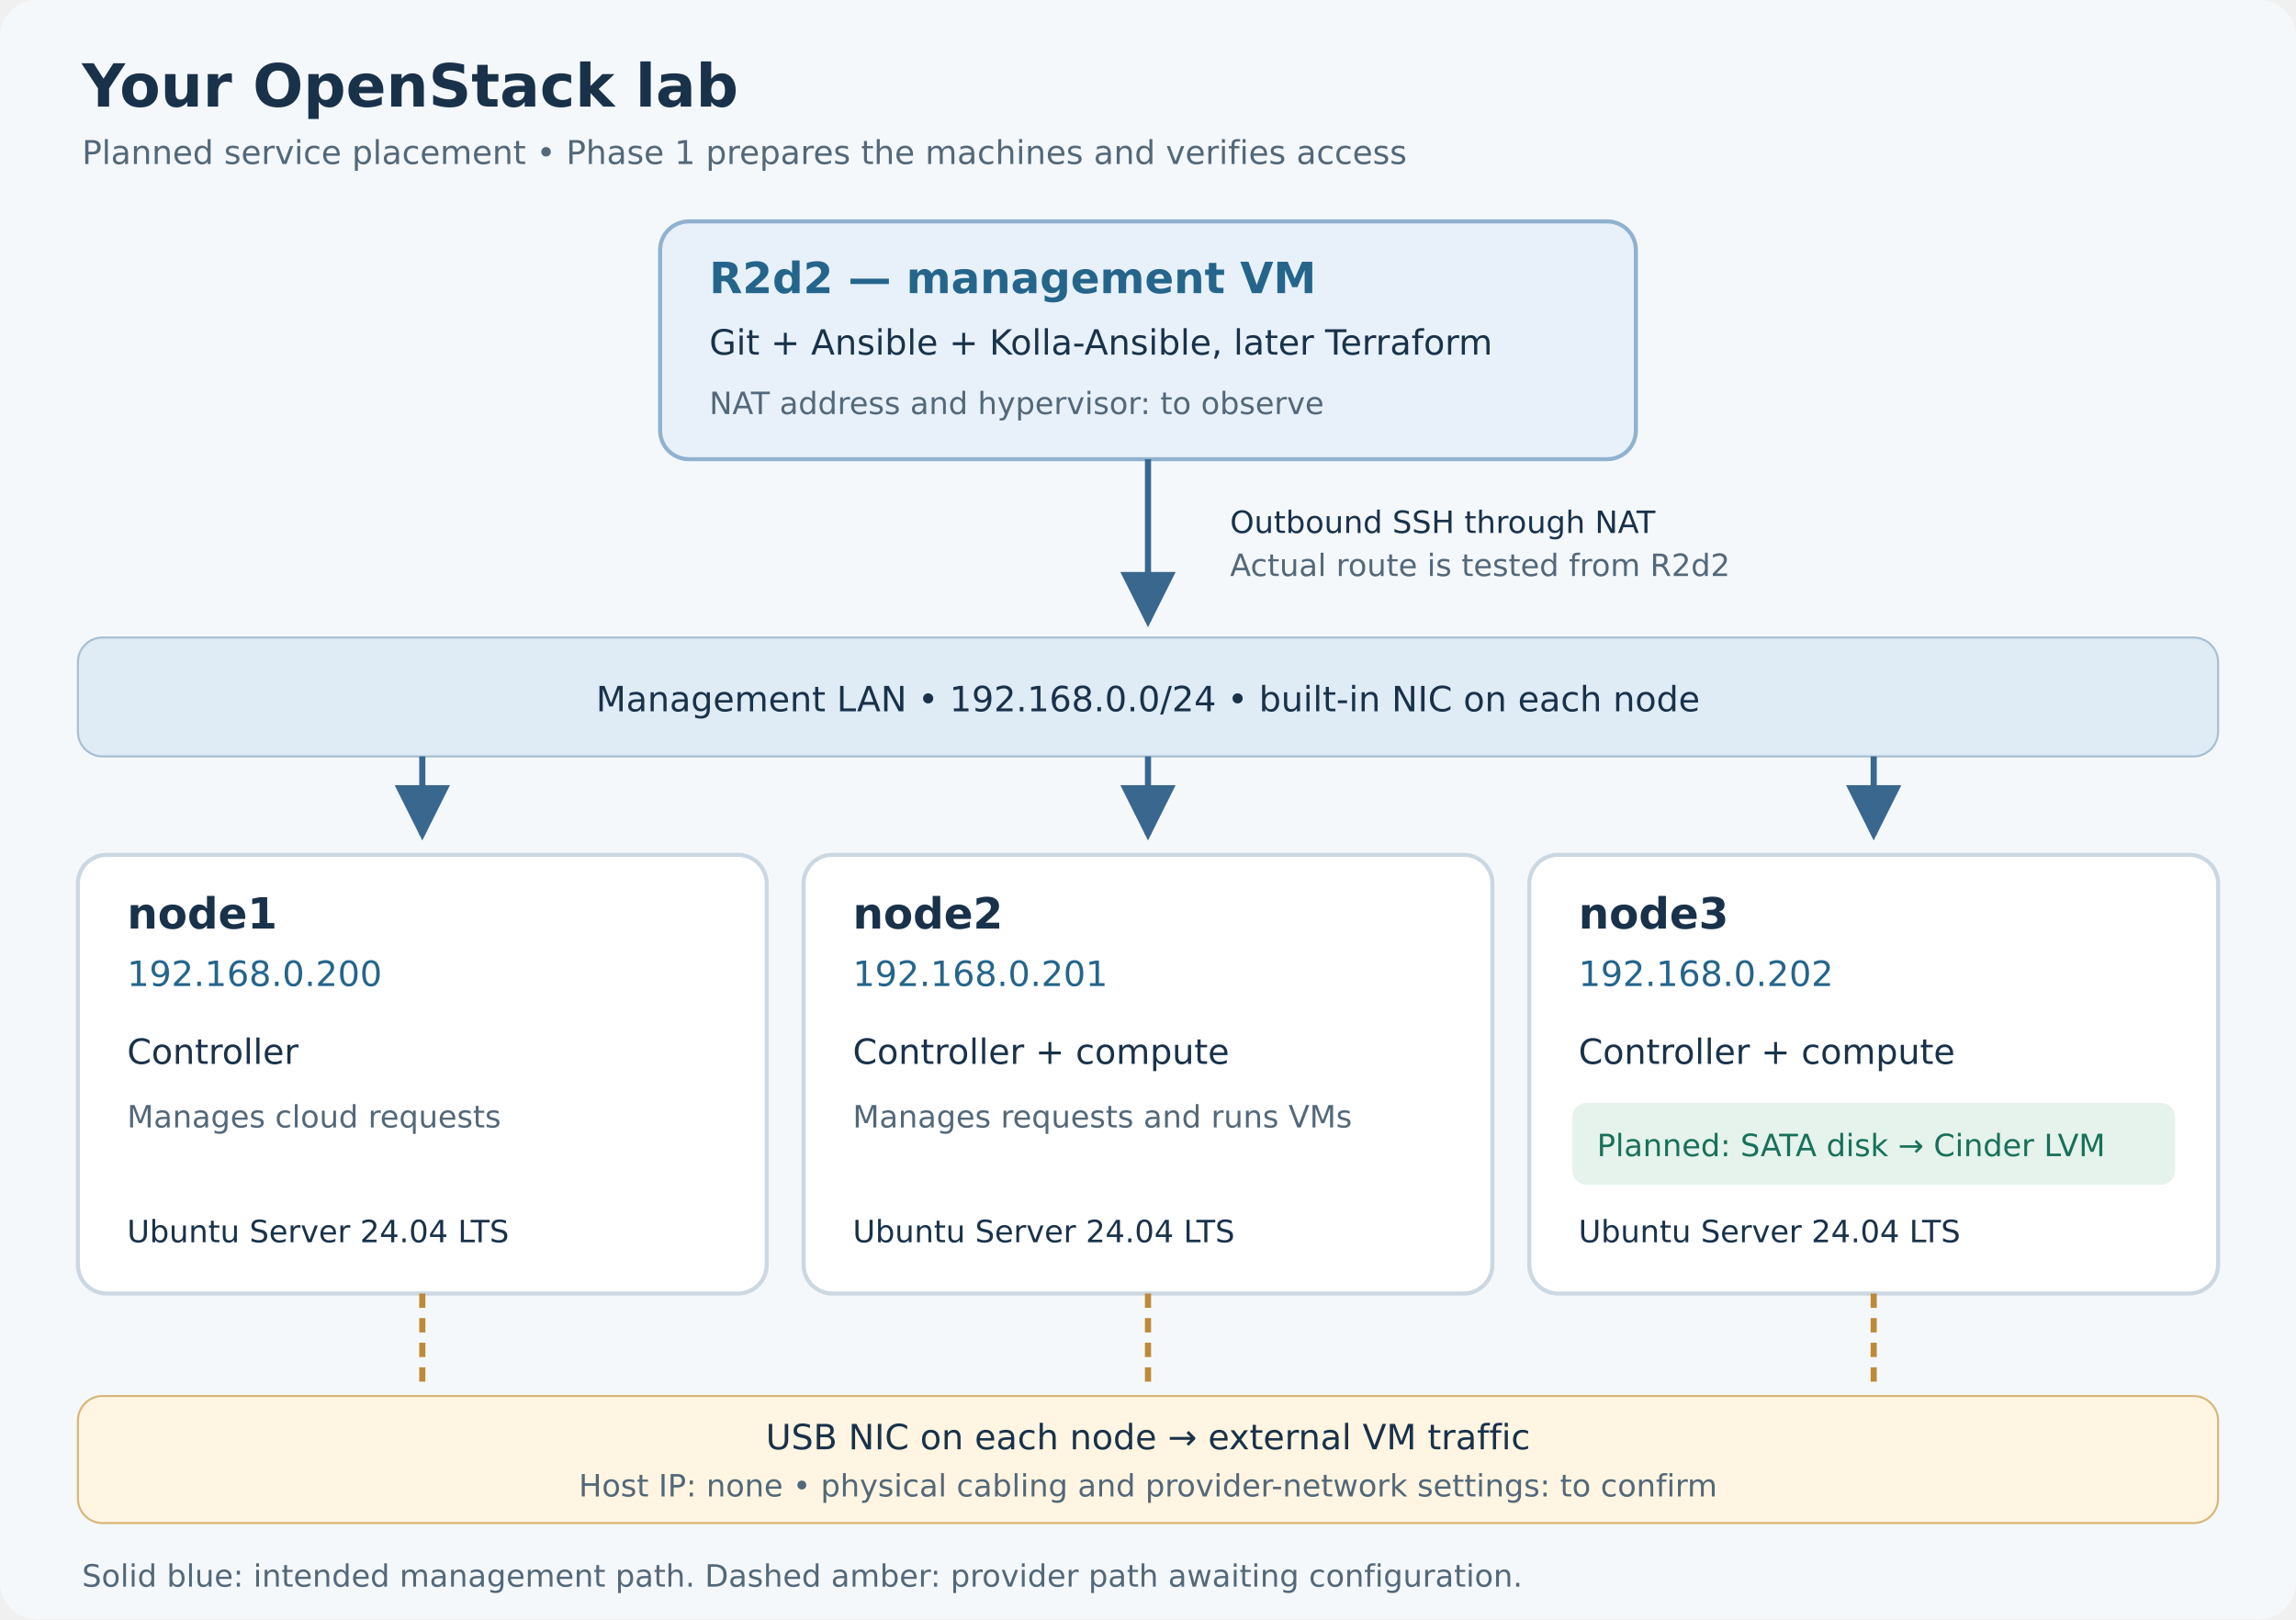
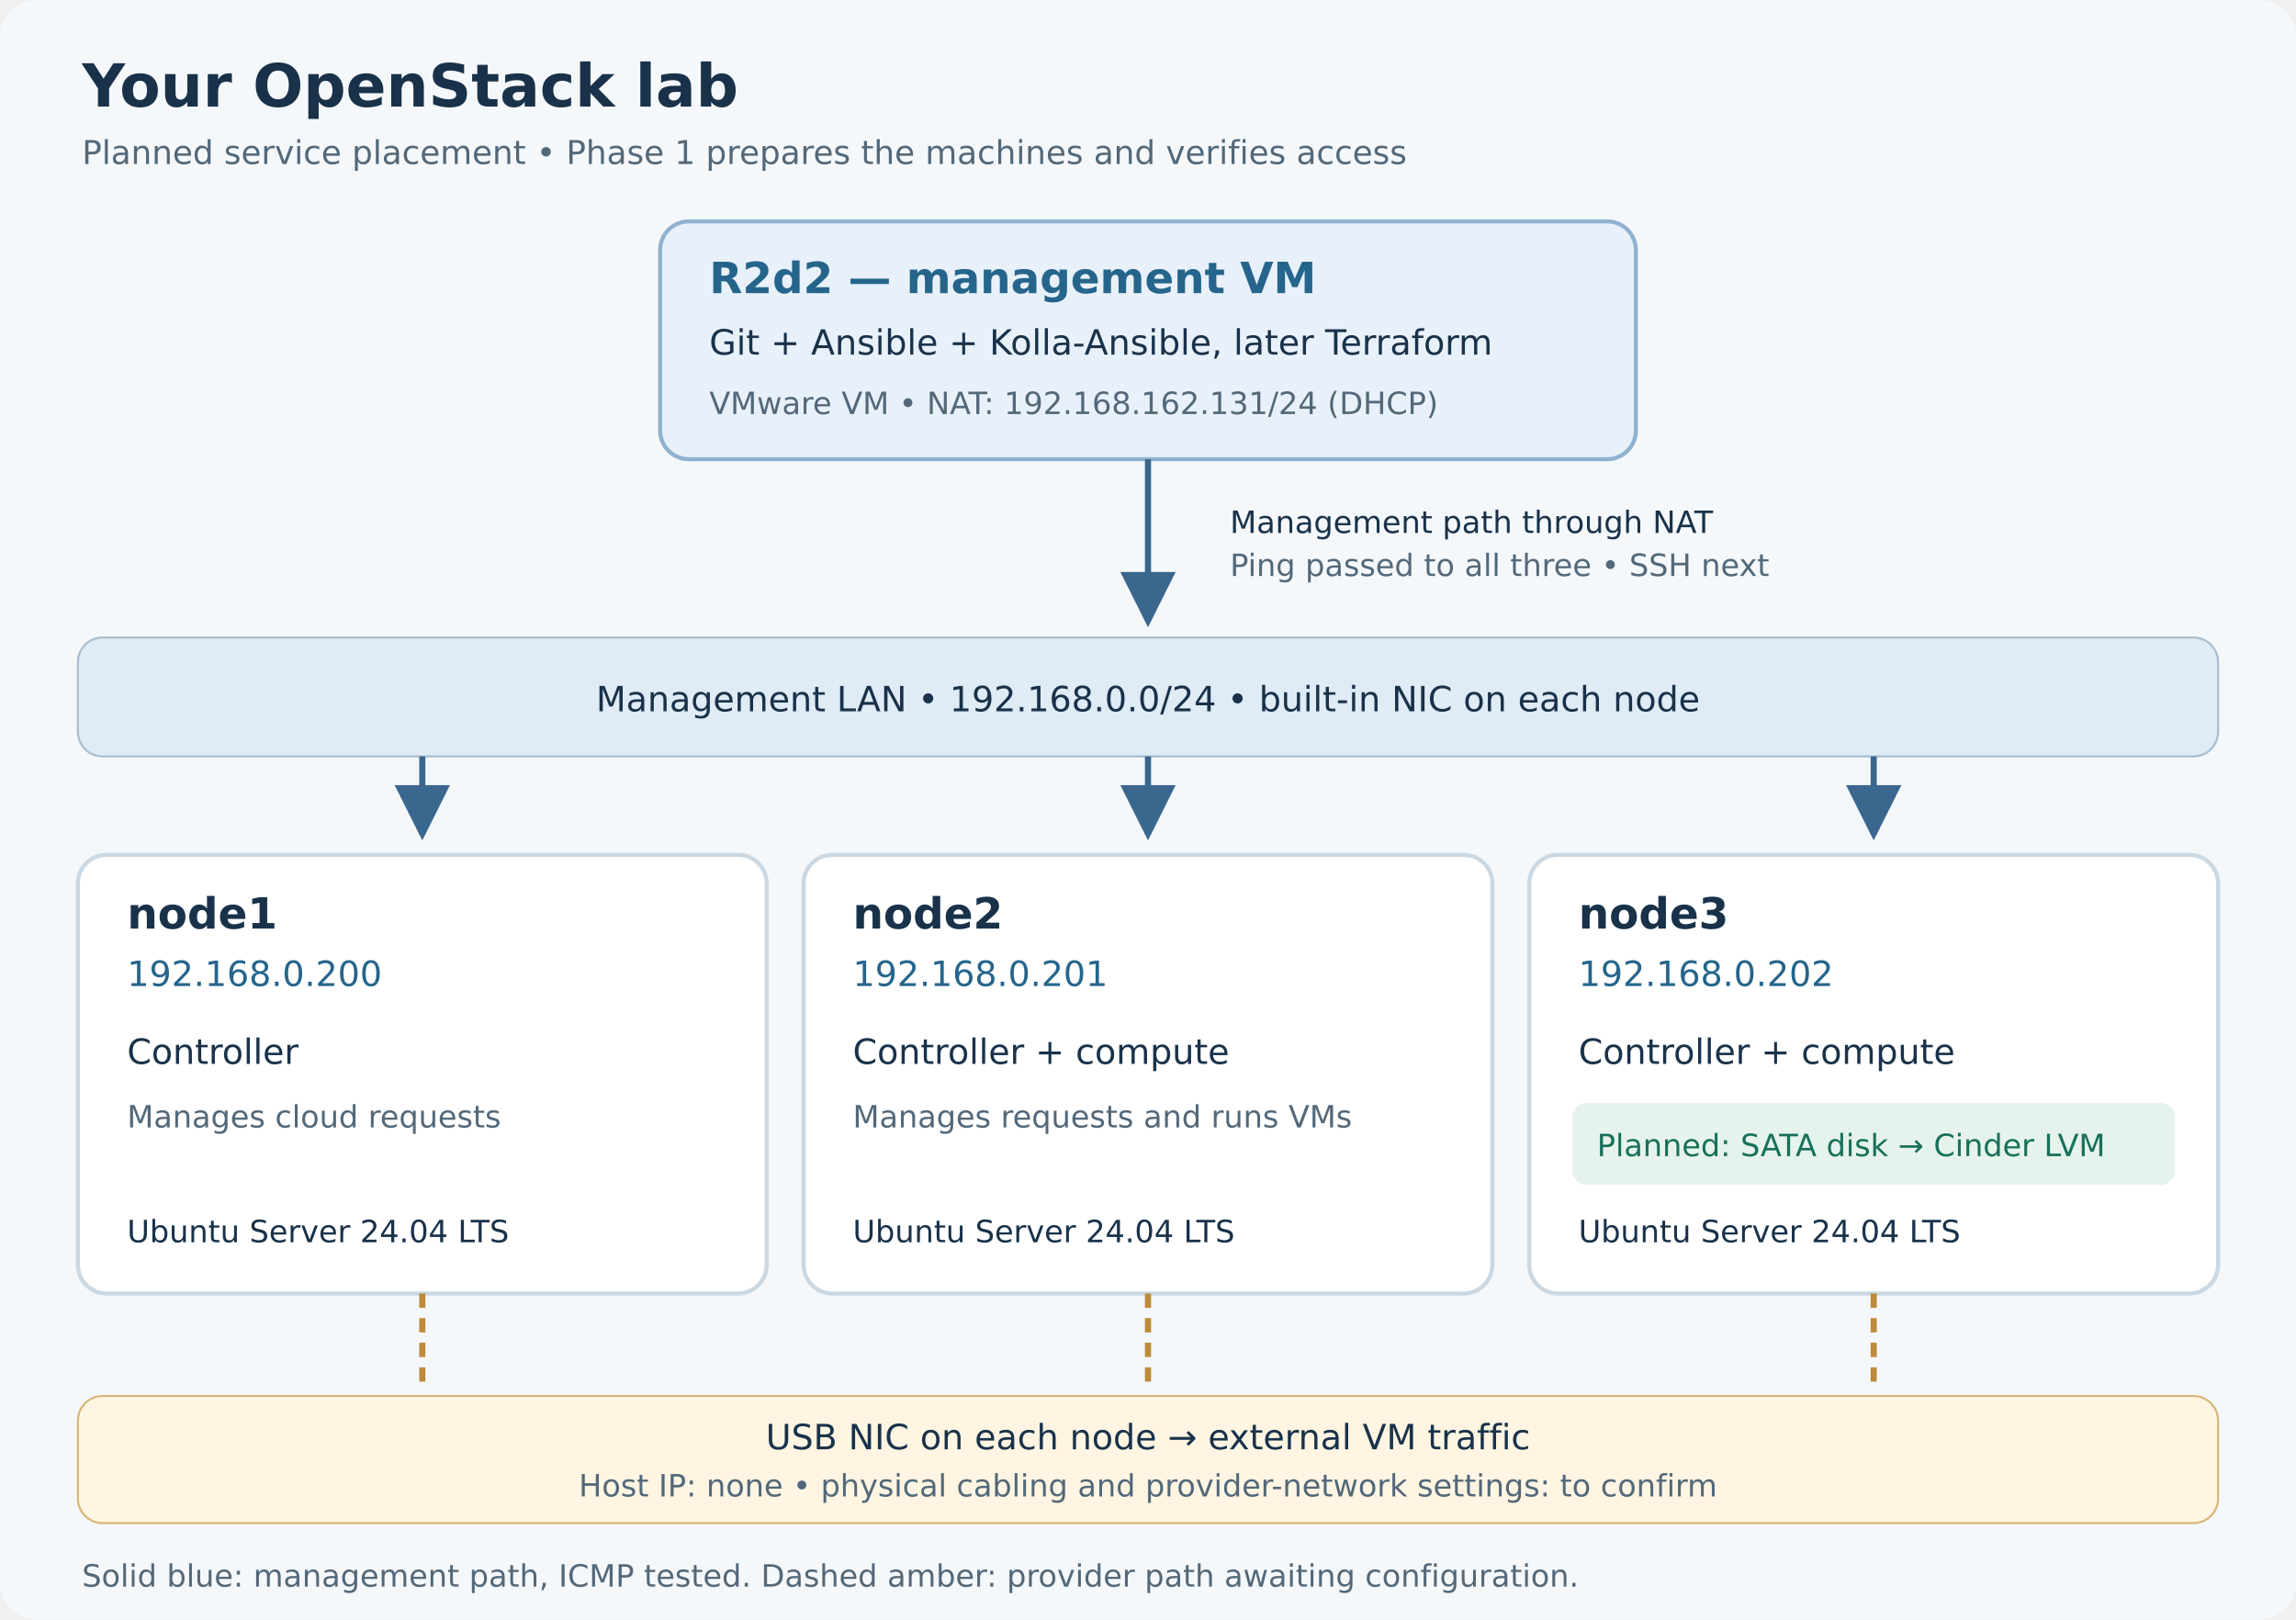
<svg xmlns="http://www.w3.org/2000/svg" width="1120" height="790" viewBox="0 0 1120 790" role="img" aria-labelledby="title description">
  <defs>
    <marker id="arrow" markerWidth="9" markerHeight="9" refX="8" refY="4.5" orient="auto">
      <path d="M0 0 L9 4.5 L0 9" fill="#3a678e" />
    </marker>
    <style>
      text{font-family:DejaVu Sans,Arial,sans-serif;fill:#19324a}
      .title{font-size:29px;font-weight:700}.sub{font-size:16px;fill:#536879}
      .head{font-size:21px;font-weight:700}.body{font-size:17px}.small{font-size:15px}
      .blue{fill:#25658b}.green{fill:#18705a}.muted{fill:#536879}
      .card{fill:#fff;stroke:#cbd8e2;stroke-width:2}
      .management{stroke:#3a678e;stroke-width:3;fill:none;marker-end:url(#arrow)}
      .pending{stroke:#bd8a38;stroke-width:3;stroke-dasharray:7 5;fill:none}
    </style>
  </defs>
  <rect width="1120" height="790" rx="18" fill="#f5f8fb" />
  <text x="40" y="52" class="title">Your OpenStack lab</text>
  <text x="40" y="80" class="sub">Planned service placement • Phase 1 prepares the machines and verifies access</text>
  <rect x="322" y="108" width="476" height="116" rx="14" fill="#e8f1fa" stroke="#91b2cf" stroke-width="2" />
  <text x="346" y="143" class="head blue">R2d2 — management VM</text>
  <text x="346" y="173" class="body">Git + Ansible + Kolla-Ansible, later Terraform</text>
-   <text x="346" y="202" class="small muted">NAT address and hypervisor: to observe</text>
+   <text x="346" y="202" class="small muted">VMware VM • NAT: 192.168.162.131/24 (DHCP)</text>
  <path d="M560 224 V303" class="management" />
  <rect x="584" y="241" width="346" height="47" rx="8" fill="#f5f8fb" />
-   <text x="600" y="260" class="small">Outbound SSH through NAT</text>
-   <text x="600" y="281" class="small muted">Actual route is tested from R2d2</text>
+   <text x="600" y="260" class="small">Management path through NAT</text>
+   <text x="600" y="281" class="small muted">Ping passed to all three • SSH next</text>
  <rect x="38" y="311" width="1044" height="58" rx="12" fill="#dfebf5" stroke="#a7bfd2" />
  <text x="560" y="347" class="body" text-anchor="middle">Management LAN • 192.168.0.0/24 • built-in NIC on each node</text>
  <path d="M206 369 V407" class="management" />
  <path d="M560 369 V407" class="management" />
  <path d="M914 369 V407" class="management" />
  <rect x="38" y="417" width="336" height="214" rx="14" class="card" />
  <rect x="392" y="417" width="336" height="214" rx="14" class="card" />
  <rect x="746" y="417" width="336" height="214" rx="14" class="card" />
  <text x="62" y="453" class="head">node1</text>
  <text x="62" y="481" class="body blue">192.168.0.200</text>
  <text x="62" y="519" class="body">Controller</text>
  <text x="62" y="550" class="small muted">Manages cloud requests</text>
  <text x="62" y="606" class="small">Ubuntu Server 24.04 LTS</text>
  <text x="416" y="453" class="head">node2</text>
  <text x="416" y="481" class="body blue">192.168.0.201</text>
  <text x="416" y="519" class="body">Controller + compute</text>
  <text x="416" y="550" class="small muted">Manages requests and runs VMs</text>
  <text x="416" y="606" class="small">Ubuntu Server 24.04 LTS</text>
  <text x="770" y="453" class="head">node3</text>
  <text x="770" y="481" class="body blue">192.168.0.202</text>
  <text x="770" y="519" class="body">Controller + compute</text>
  <rect x="767" y="538" width="294" height="40" rx="7" fill="#e5f3ec" />
  <text x="779" y="564" class="small green">Planned: SATA disk → Cinder LVM</text>
  <text x="770" y="606" class="small">Ubuntu Server 24.04 LTS</text>
  <path d="M206 631 V679 M560 631 V679 M914 631 V679" class="pending" />
  <rect x="38" y="681" width="1044" height="62" rx="12" fill="#fff5e2" stroke="#d7b77a" />
  <text x="560" y="707" class="body" text-anchor="middle">USB NIC on each node → external VM traffic</text>
  <text x="560" y="730" class="small muted" text-anchor="middle">Host IP: none • physical cabling and provider-network settings: to confirm</text>
-   <text x="40" y="774" class="small muted">Solid blue: intended management path. Dashed amber: provider path awaiting configuration.</text>
+   <text x="40" y="774" class="small muted">Solid blue: management path, ICMP tested. Dashed amber: provider path awaiting configuration.</text>
</svg>
